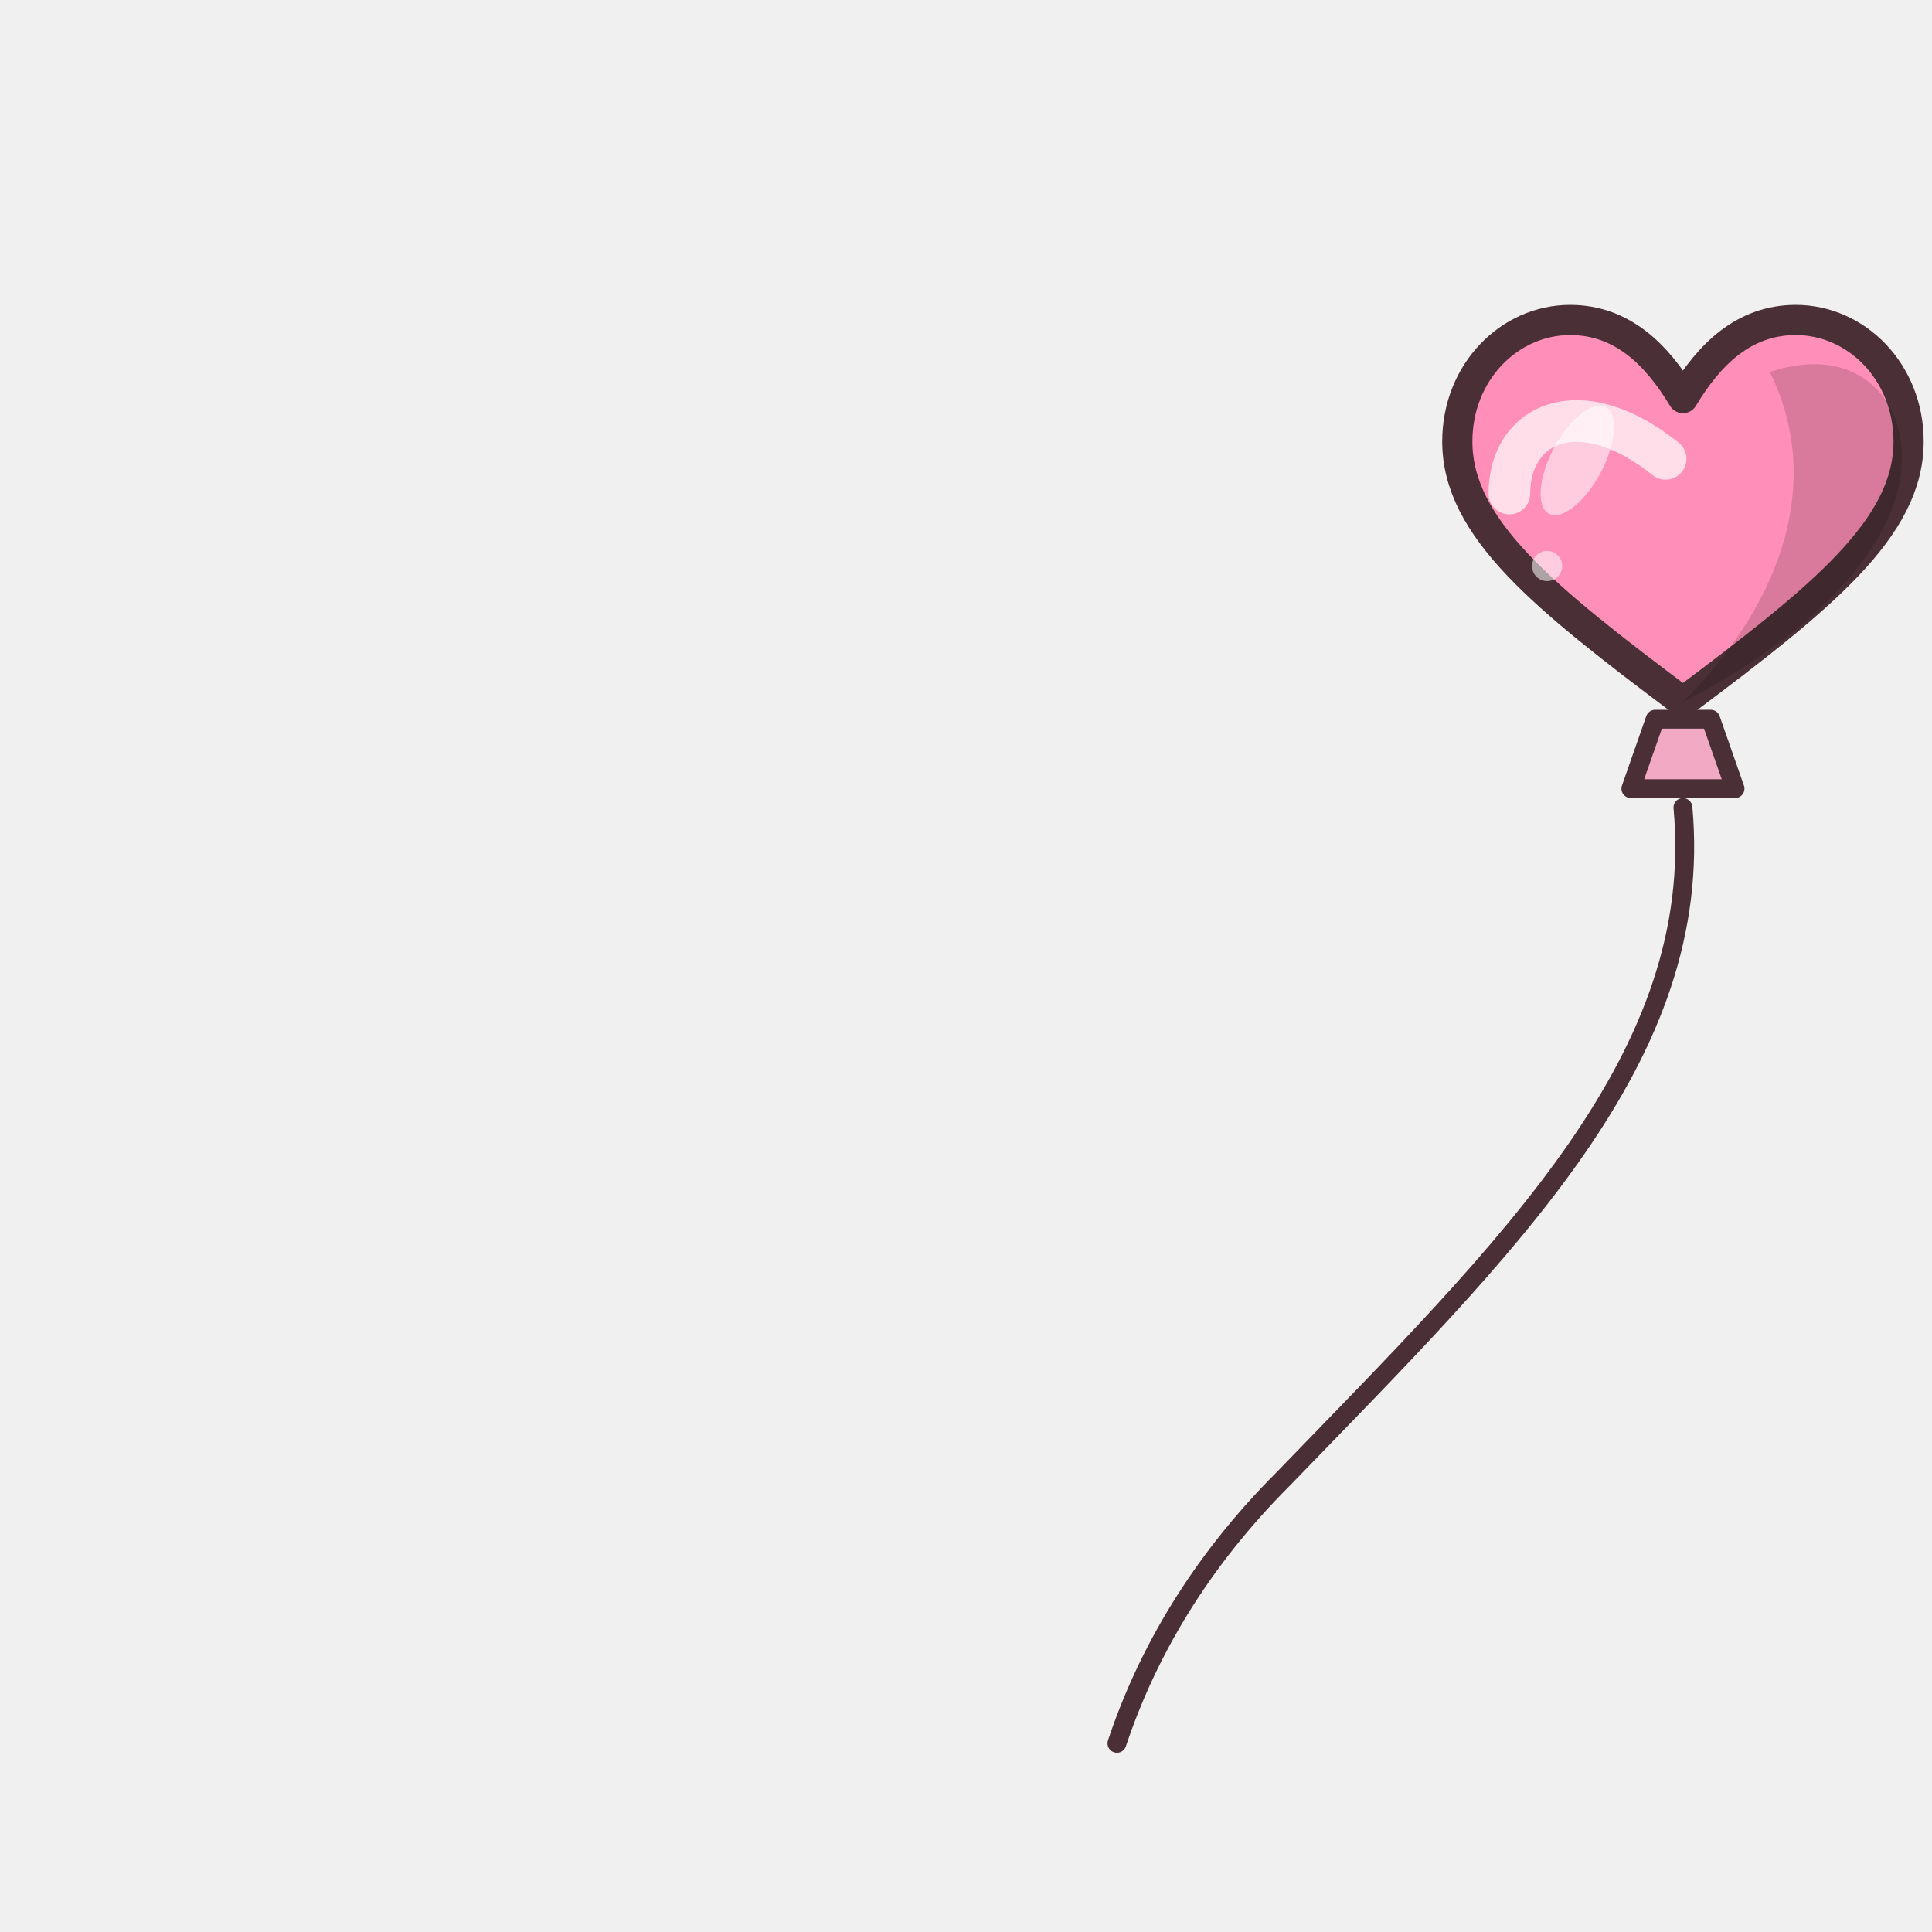
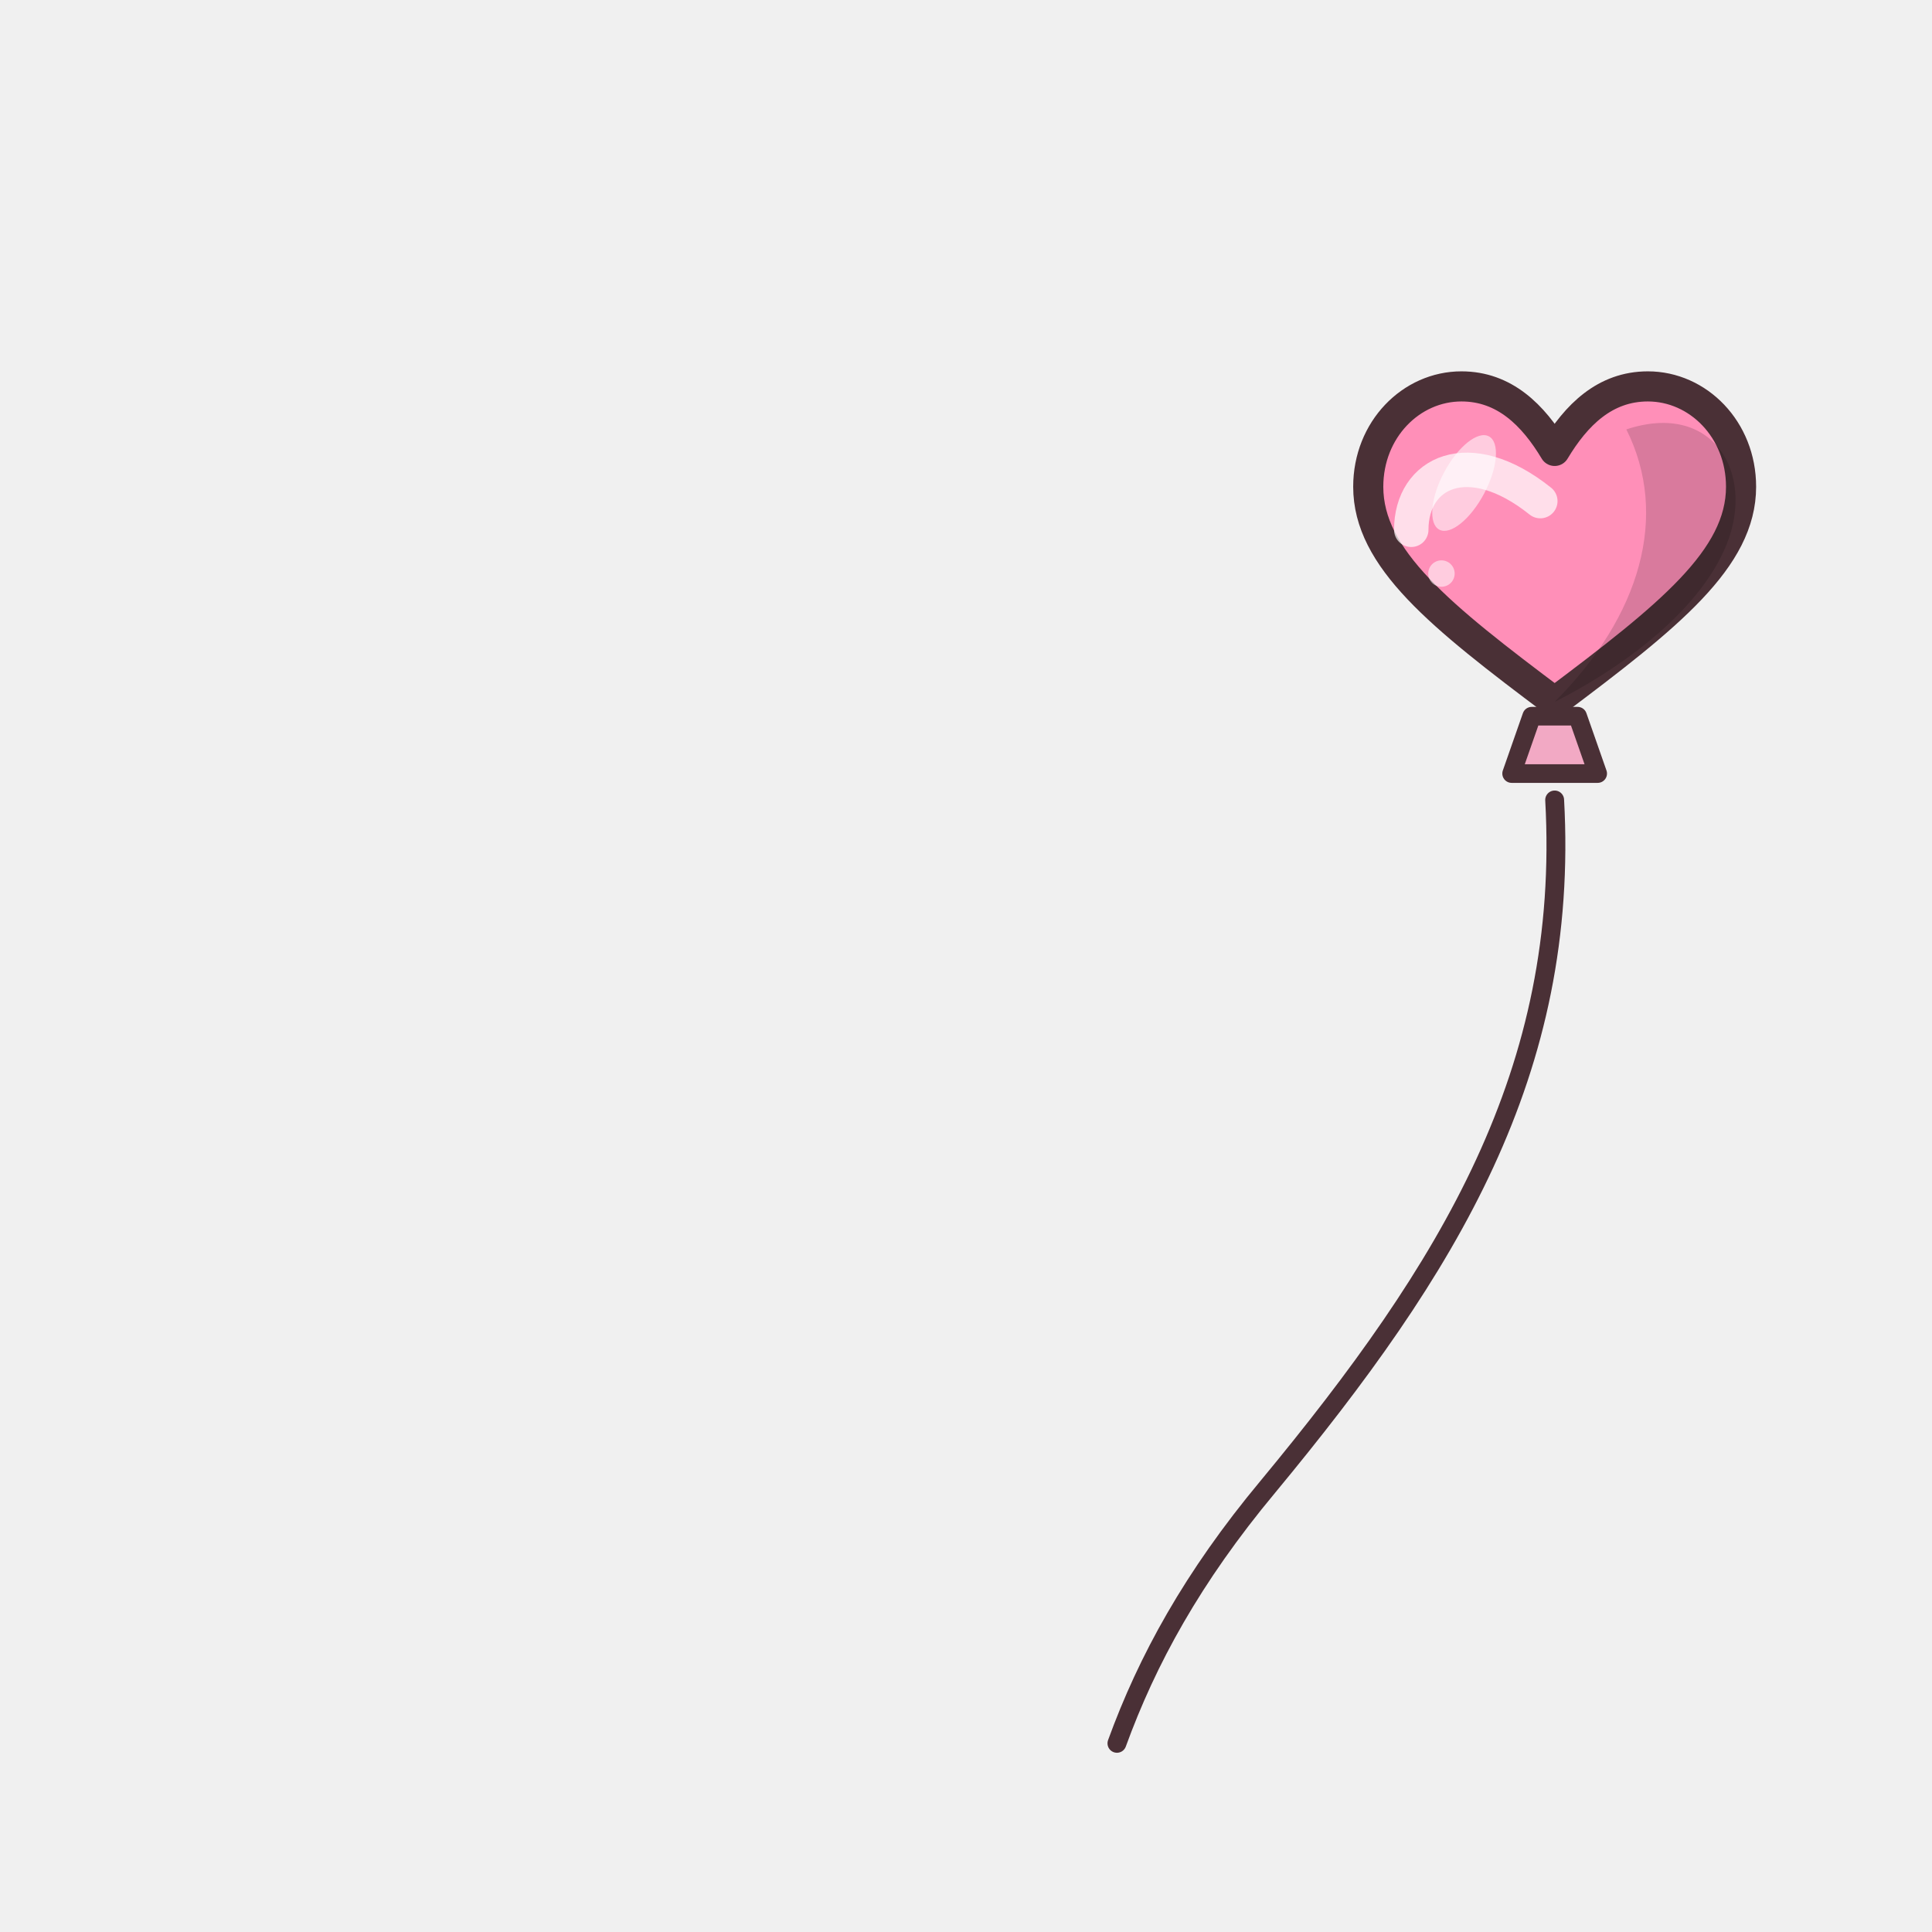
<svg xmlns="http://www.w3.org/2000/svg" viewBox="0 0 512 512" width="512" height="512">
  <g stroke-linejoin="round" stroke-linecap="round">
-     <path fill="none" stroke="#4A3036" stroke-width="5" d="M446 214 C452 280 400 330 340 392 C318 414 304 438 296 462" />
-     <g transform="translate(446 140) scale(4.6)">
-       <path d="M0 10 C-8 4 -13 0 -13 -5 C-13 -9 -10 -12 -6.5 -12 C-3.5 -12 -1.5 -10 0 -7.5 C1.5 -10 3.5 -12 6.5 -12 C10 -12 13 -9 13 -5 C13 0 8 4 0 10 Z" fill="#FF8FB8" stroke="#4A3036" stroke-width="1.739" />
-       <path d="M-1.6 11 L1.6 11 L3 15 L-3 15 Z" fill="#F2A9C4" stroke="#4A3036" stroke-width="1.087" />
+     <path fill="none" stroke="#4A3036" stroke-width="5" d="M412 212 C416 284 384 336 336 394 C316 418 304 440 296 462" />
+     <g transform="translate(412 148) scale(3.8)">
+       <path d="M0 10 C-8 4 -13 0 -13 -5 C-13 -9 -10 -12 -6.5 -12 C-3.5 -12 -1.5 -10 0 -7.5 C1.5 -10 3.5 -12 6.5 -12 C10 -12 13 -9 13 -5 C13 0 8 4 0 10 Z" fill="#FF8FB8" stroke="#4A3036" stroke-width="2.1" />
+       <path d="M-1.6 11 L1.6 11 L3 15 L-3 15 Z" fill="#F2A9C4" stroke="#4A3036" stroke-width="1.3" />
      <path d="M-1 -4 C-6 -8 -10 -6 -10 -2" fill="none" stroke="#FFFFFF" stroke-opacity="0.7" stroke-width="2.4" transform="translate(0 0)" />
      <path fill="#000" fill-opacity="0.15" d="M5 -9 C11 -11 14 -6 12 -1 C10 4 4 8 0 10 C6 4 8 -3 5 -9 Z" />
    </g>
-     <ellipse fill="#FFFFFF" fill-opacity="0.55" cx="418" cy="122" rx="7" ry="16" transform="rotate(28 418 122)" />
-     <circle fill="#FFFFFF" fill-opacity="0.55" cx="410" cy="150" r="4" />
+     <ellipse fill="#FFFFFF" fill-opacity="0.55" cx="388" cy="128" rx="6" ry="14" transform="rotate(28 388 128)" />
+     <circle fill="#FFFFFF" fill-opacity="0.55" cx="382" cy="152" r="3.5" />
  </g>
</svg>
